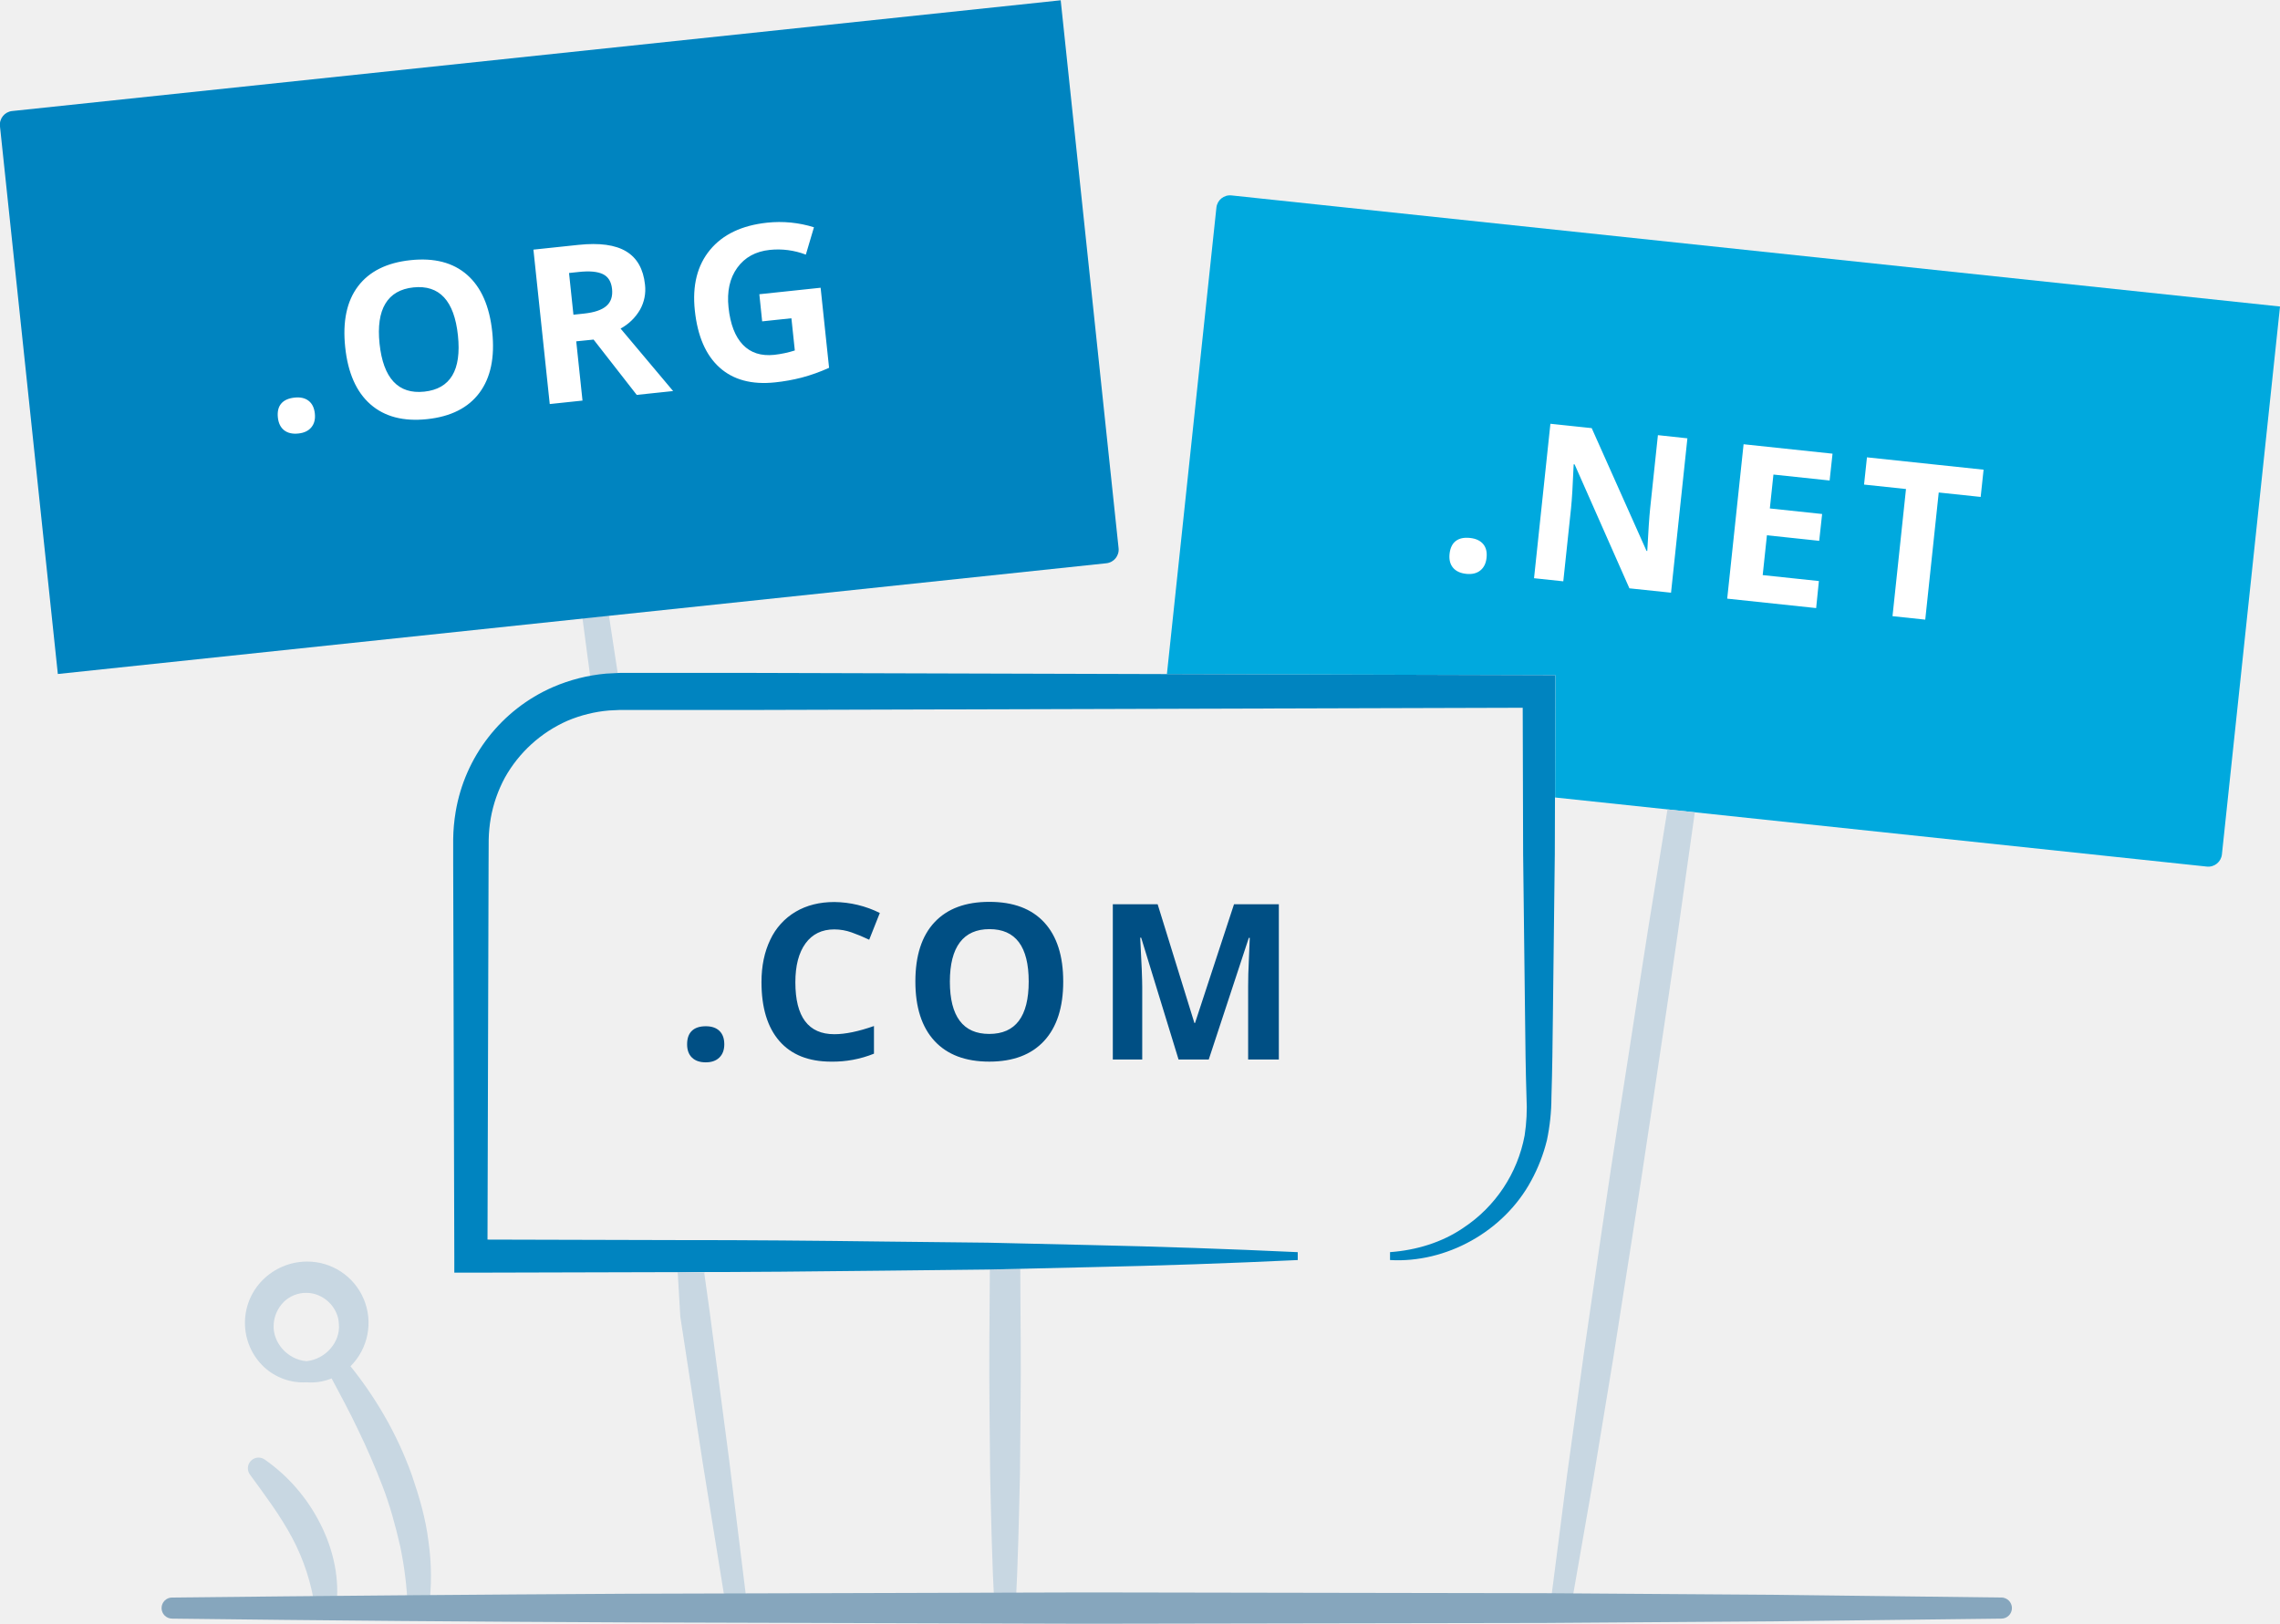
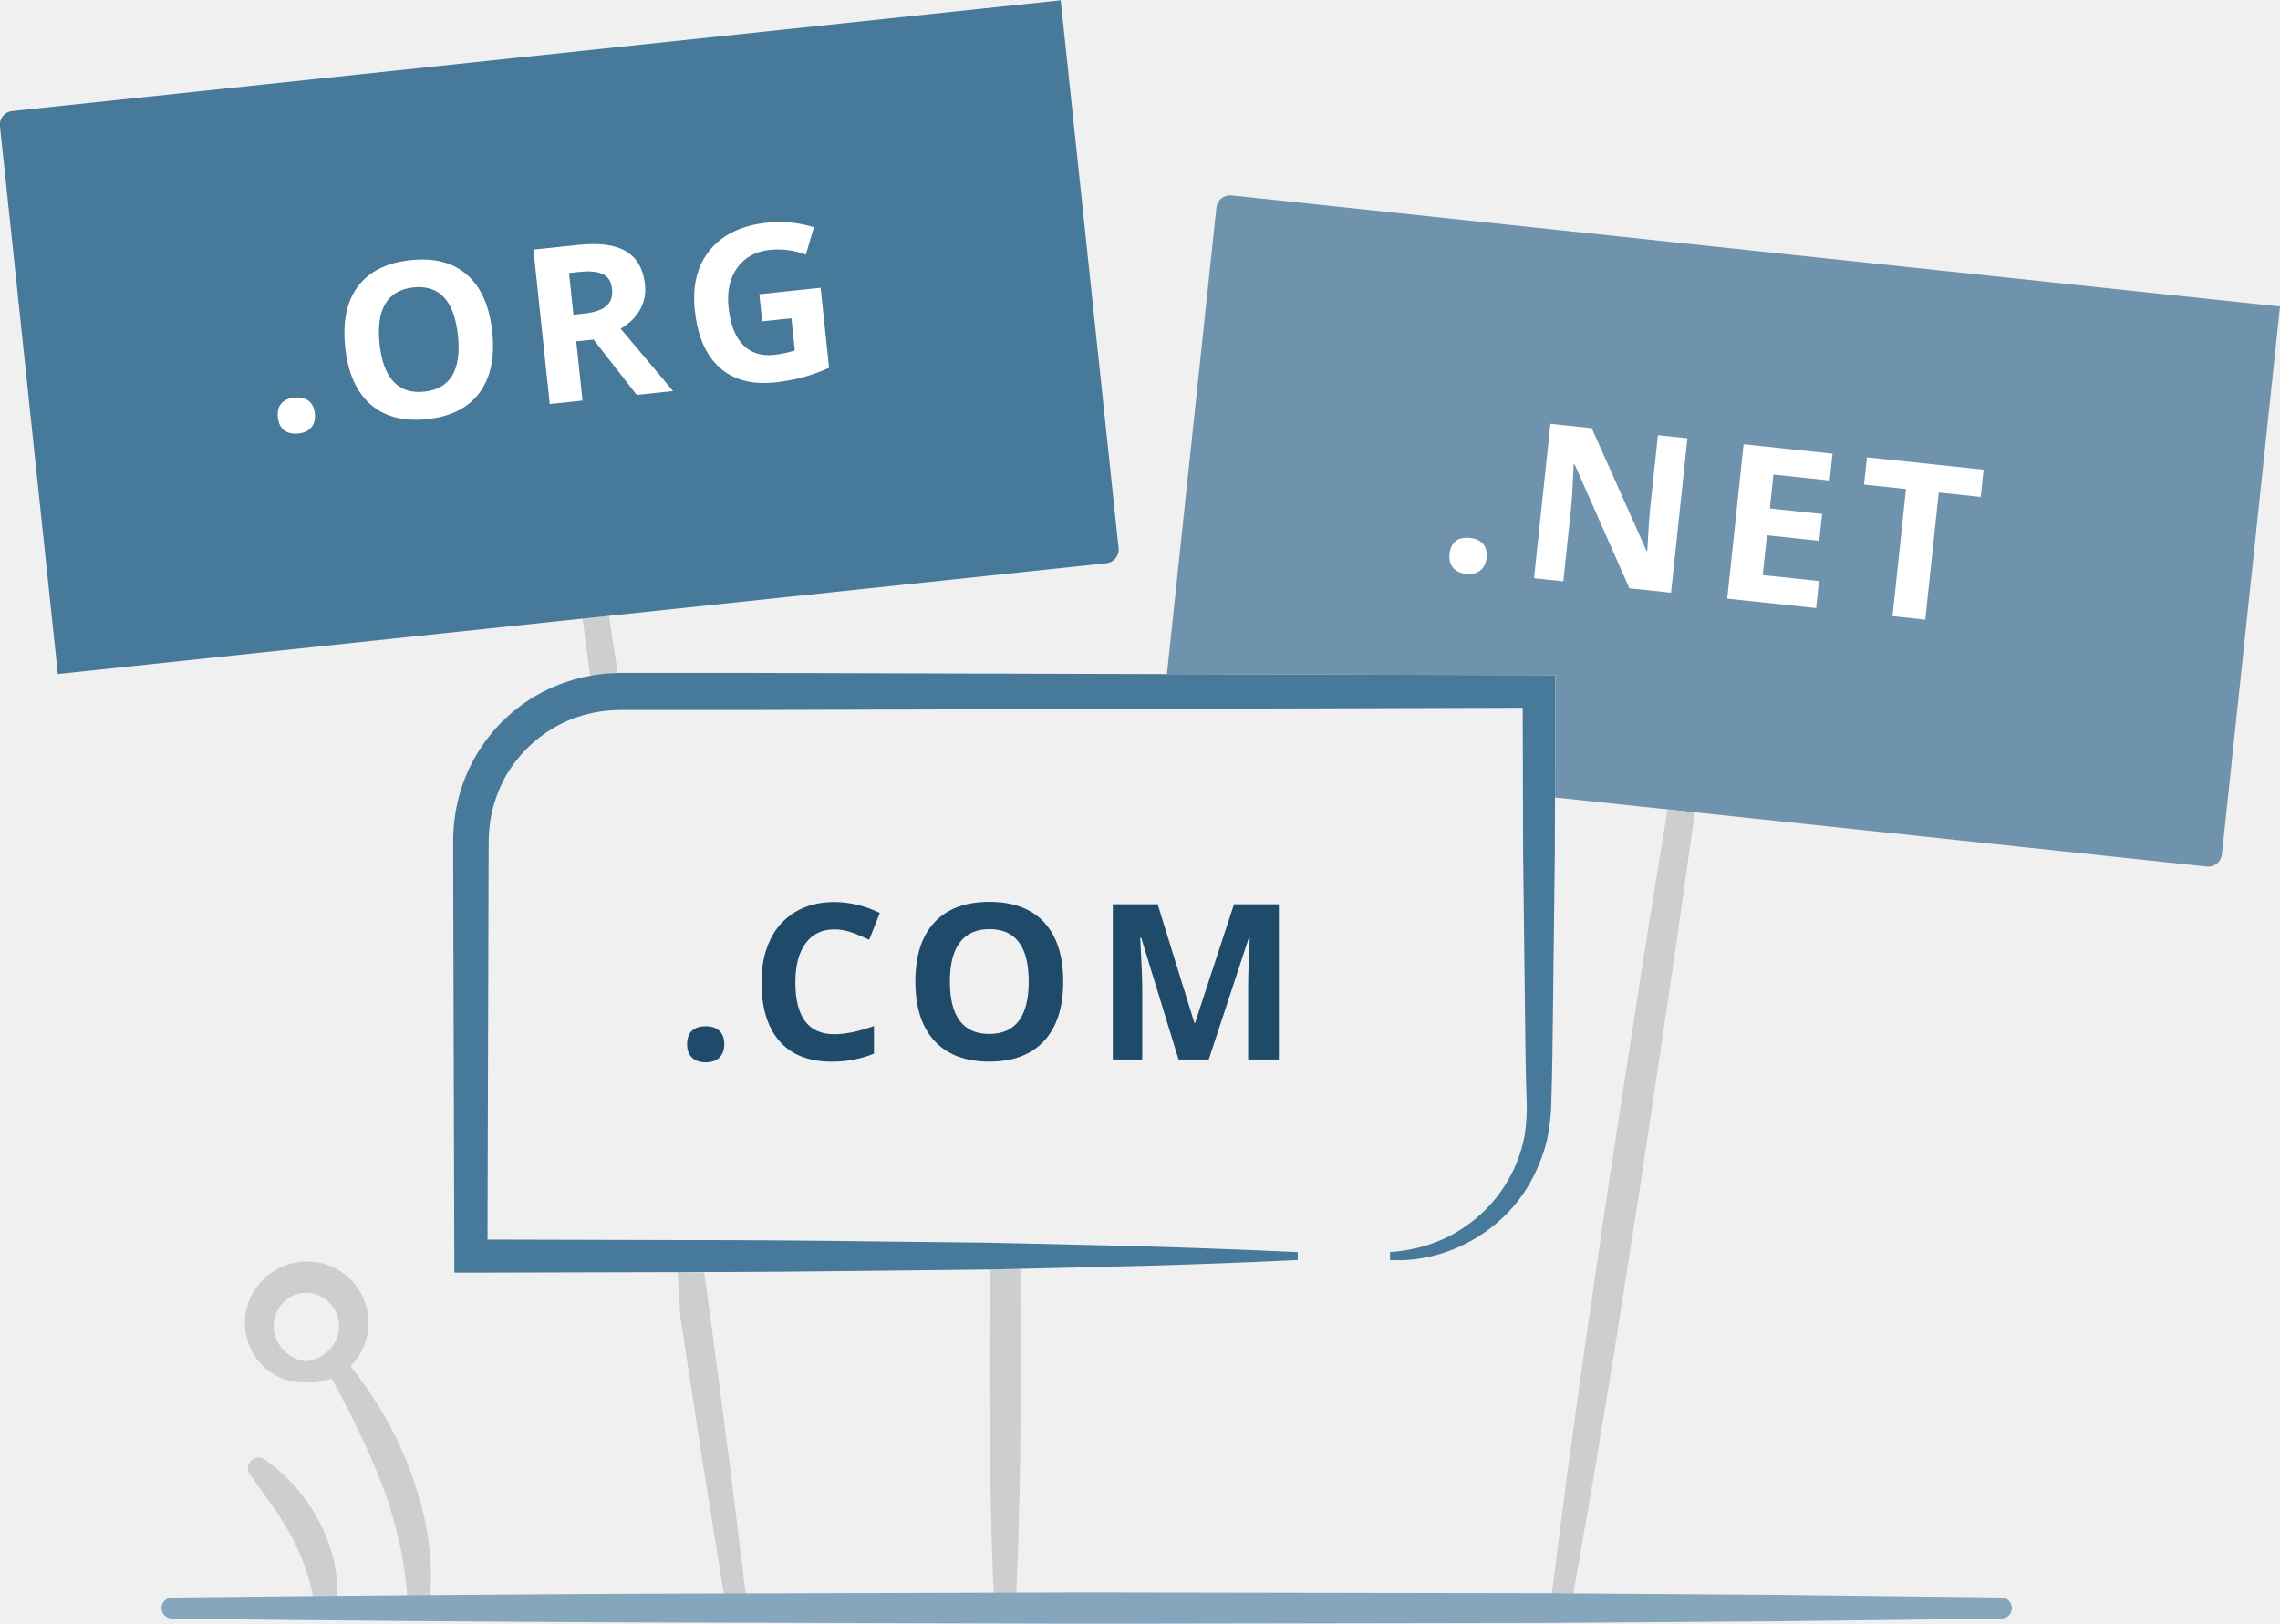
<svg xmlns="http://www.w3.org/2000/svg" viewBox="0 0 1566.21 1115.58">
-   <path d="M845.94 134.26a9.41 9.41 0 0 0-10.35 8.37l-34 320.5 255.63.73h11.22v11.15l-.21 72.9 447.73 47.47a9.41 9.41 0 0 0 10.35-8.37l39.91-376.42z" fill="#00a9de" />
-   <path d="M1138.85 596.91c-9.2 55.4-17.39 110.95-26.13 166.42s-16.54 111.08-24.72 166.63l-11.54 83.44-10.75 83.56a7.25 7.25 0 0 0 14.32 2.17l14.49-83 13.7-83.11c8.65-55.48 17.57-110.92 25.77-166.47s16.72-111.05 24.35-166.69q3-20.86 5.89-41.73l-18.78-2q-3.32 20.38-6.6 40.78zM400.13 424.83q3.94 30.21 8 60.4 9.85.06 19.7.27-4.69-31.31-9.53-62.59m82.54 579.83l-13.27-101-3.82-27.37c-7-.11-11.24-.19-18.21-.4l1.79 30.65 15.43 100.64 16.22 100.53a7.24 7.24 0 0 0 14.34-2z" fill="#c8d7e2" />
-   <path d="M8.348 76.286L728.63.2l39.765 376.436a9.41 9.41 0 0 1-8.37 10.346L39.733 463.07-.031 86.634a9.41 9.41 0 0 1 8.369-10.347z" fill="#0084c0" />
-   <path d="M679.62 920.6c-.22 30.7.3 61.41.53 92.11.68 30.7 1.33 61.41 3 92.11a7.25 7.25 0 0 0 14.49 0c1.65-30.7 2.3-61.41 3-92.11.24-30.7.75-61.41.53-92.11-.18-16.3-.2-32.6-.3-48.91l-20.91.48c-.14 16.15-.16 32.29-.34 48.43z" fill="#c8d7e2" />
-   <path d="M1057.23 463.86l-538.85-1.54h-92.63l-9.44.49a118.55 118.55 0 0 0-36.51 9.27 114 114 0 0 0-66.81 85.77 123.08 123.08 0 0 0-1.68 18.75v16.91l.77 269.43v11.44h11.38l142-.37c47.34 0 94.68-.44 142-1l71-.78 71-1.64q71-1.5 142-4.87v-5.43q-71-3.32-142-4.87l-71-1.64-71-.78c-47.34-.59-94.68-1.05-142-1l-130.58-.34.74-258.05.08-16.76a99 99 0 0 1 1.42-14.75 92.85 92.85 0 0 1 9.69-27.81 91.56 91.56 0 0 1 43-39.09 93.39 93.39 0 0 1 28.5-7.06l7.38-.36h92.61l527.7-1.51.29 100.36 1.32 111.57c.19 18.6.4 37.19 1 55.79a126.62 126.62 0 0 1-1.29 26.15 97.49 97.49 0 0 1-42.15 63.48c-14.61 10-32.26 15.33-50.31 16.66v5.43c38.28 2.23 78-19.29 97-54.54a115.51 115.51 0 0 0 10.78-27.84 143.65 143.65 0 0 0 3.09-29.35c.59-18.6.81-37.19 1-55.79l1.32-111.57.32-111.57V463.9z" fill="#0084c0" />
-   <path d="M216.34 1104.74a144.55 144.55 0 0 0-15.6-48.12c-7.95-15-18.34-28.85-29-43.46l-.07-.09a7.34 7.34 0 0 1 10.09-10.36 119.31 119.31 0 0 1 38.16 44c9.08 17.67 13.77 38.44 10.9 58.23a7.31 7.31 0 0 1-14.47 0zm77.96-45.92c-1.86-15.44-6.27-30.36-11.23-44.91a250.05 250.05 0 0 0-19.29-41.68 270.54 270.54 0 0 0-23-33.56 42.1 42.1 0 0 0-30.17-71.92 43.2 43.2 0 0 0-30.36 12.88 41.68 41.68 0 0 0 1.12 59.6 39.67 39.67 0 0 0 29.24 10.48 37.67 37.67 0 0 0 17.19-2.66c6.18 11.6 12.39 23.05 17.93 34.78 6.35 13 12 26.14 17.13 39.46s8.81 27.08 12 40.88a249.77 249.77 0 0 1 5.2 42.22v.1a7.27 7.27 0 0 0 14.46.76 165.83 165.83 0 0 0-.22-46.43zM187.99 909.98a24 24 0 0 1 7-15.57 21.91 21.91 0 0 1 15.57-6.15c11.5 0 22 9.83 22.25 21.72 1 11.8-8.88 23.81-22.25 25.23-13.43-1.12-23.43-13.26-22.56-25.22z" fill="#c8d7e2" />
+   <path d="M845.94 134.26a9.41 9.41 0 0 0-10.35 8.37l-34 320.5 255.63.73h11.22v11.15l-.21 72.9 447.73 47.47a9.41 9.41 0 0 0 10.35-8.37l39.91-376.42z" fill="#6F93AD" />
+   <path d="M1138.85 596.91c-9.2 55.4-17.39 110.95-26.13 166.42s-16.54 111.08-24.72 166.63l-11.54 83.44-10.75 83.56a7.25 7.25 0 0 0 14.32 2.17l14.49-83 13.7-83.11c8.65-55.48 17.57-110.92 25.77-166.47s16.72-111.05 24.35-166.69q3-20.86 5.89-41.73l-18.78-2q-3.32 20.38-6.6 40.78zM400.13 424.83q3.94 30.21 8 60.4 9.85.06 19.7.27-4.69-31.31-9.53-62.59m82.54 579.83l-13.27-101-3.82-27.37c-7-.11-11.24-.19-18.21-.4l1.79 30.65 15.43 100.64 16.22 100.53a7.24 7.24 0 0 0 14.34-2z" fill="#CCCED0" />
+   <path d="M8.348 76.286L728.63.2l39.765 376.436a9.41 9.41 0 0 1-8.37 10.346L39.733 463.07-.031 86.634a9.41 9.41 0 0 1 8.369-10.347z" fill="#46799A" />
+   <path d="M679.62 920.6c-.22 30.7.3 61.41.53 92.11.68 30.7 1.33 61.41 3 92.11a7.25 7.25 0 0 0 14.49 0c1.65-30.7 2.3-61.41 3-92.11.24-30.7.75-61.41.53-92.11-.18-16.3-.2-32.6-.3-48.91l-20.91.48c-.14 16.15-.16 32.29-.34 48.43z" fill="#CCCED0" />
+   <path d="M1057.23 463.86l-538.85-1.54h-92.63l-9.44.49a118.55 118.55 0 0 0-36.51 9.27 114 114 0 0 0-66.81 85.77 123.08 123.08 0 0 0-1.68 18.75v16.91l.77 269.43v11.44h11.38l142-.37c47.34 0 94.68-.44 142-1l71-.78 71-1.64q71-1.5 142-4.87v-5.43q-71-3.32-142-4.87l-71-1.64-71-.78c-47.34-.59-94.68-1.05-142-1l-130.58-.34.74-258.05.08-16.76a99 99 0 0 1 1.42-14.75 92.85 92.85 0 0 1 9.69-27.81 91.56 91.56 0 0 1 43-39.09 93.39 93.39 0 0 1 28.5-7.06l7.38-.36h92.61l527.7-1.51.29 100.36 1.32 111.57c.19 18.6.4 37.19 1 55.79a126.62 126.62 0 0 1-1.29 26.15 97.49 97.49 0 0 1-42.15 63.48c-14.61 10-32.26 15.33-50.31 16.66v5.43c38.28 2.23 78-19.29 97-54.54a115.51 115.51 0 0 0 10.78-27.84 143.65 143.65 0 0 0 3.09-29.35c.59-18.6.81-37.19 1-55.79l1.32-111.57.32-111.57V463.9z" fill="#46799A" />
+   <path d="M216.34 1104.74a144.55 144.55 0 0 0-15.6-48.12c-7.95-15-18.34-28.85-29-43.46l-.07-.09a7.34 7.34 0 0 1 10.09-10.36 119.31 119.31 0 0 1 38.16 44c9.08 17.67 13.77 38.44 10.9 58.23a7.31 7.31 0 0 1-14.47 0zm77.96-45.92c-1.86-15.44-6.27-30.36-11.23-44.91a250.05 250.05 0 0 0-19.29-41.68 270.54 270.54 0 0 0-23-33.56 42.1 42.1 0 0 0-30.17-71.92 43.2 43.2 0 0 0-30.36 12.88 41.68 41.68 0 0 0 1.12 59.6 39.67 39.67 0 0 0 29.24 10.48 37.67 37.67 0 0 0 17.19-2.66c6.18 11.6 12.39 23.05 17.93 34.78 6.35 13 12 26.14 17.13 39.46s8.81 27.08 12 40.88a249.77 249.77 0 0 1 5.2 42.22v.1a7.27 7.27 0 0 0 14.46.76 165.83 165.83 0 0 0-.22-46.43zM187.99 909.98a24 24 0 0 1 7-15.57 21.91 21.91 0 0 1 15.57-6.15c11.5 0 22 9.83 22.25 21.72 1 11.8-8.88 23.81-22.25 25.23-13.43-1.12-23.43-13.26-22.56-25.22z" fill="#CCCED0" />
  <path d="M118.23 1097.58q157.08-1.74 314.15-2.61l314.15-.9 314.15.53 157.07 1.09 157.07 1.89a7.245 7.245 0 0 1 0 14.49l-157.07 1.89-157.07 1.09-314.15.53-314.15-.9q-157.07-.65-314.15-2.61a7.245 7.245 0 0 1 0-14.49z" fill="#86a6bd" />
  <path d="M995.75 380.58q.65-6.09 4.24-8.87t9.84-2.11q6 .64 9 4.18t2.33 9.49q-.61 5.73-4.3 8.68t-9.64 2.32q-6.1-.65-9.09-4.23t-2.38-9.46zm152.14 26.63l-28.59-3-37.64-85.15-.65-.07q-.88 21.41-1.84 30.48l-5.29 49.92-20.1-2.13 11.25-106.11 28.37 3 37.65 84.34.51.05q1.1-20.79 2-29.36l5.32-50.21 20.25 2.18zm99.69 10.57l-61.1-6.48 11.25-106.08 61.1 6.48-2 18.43-38.6-4.09-2.47 23.29 35.92 3.81-2 18.43-35.92-3.81-2.9 27.36 38.6 4.09zm74.94 7.94l-22.49-2.38 9.26-87.36-28.81-3.05 2-18.72 80.11 8.49-2 18.72-28.81-3.05zM190.88 286.85q-.64-6.1 2.29-9.56t9.18-4.12q6-.64 9.66 2.21t4.27 8.79q.61 5.73-2.38 9.39t-8.94 4.28q-6.1.64-9.77-2.23t-4.31-8.76zm147.25-58.86q2.78 26.34-8.78 41.87t-35.95 18.11q-24.38 2.58-38.94-10.19t-17.33-39.26q-2.8-26.48 8.82-41.84t36.08-17.94q24.45-2.59 38.89 10.12t17.21 39.13zm-77.4 8.16q1.88 17.78 9.58 26.06t21.12 6.87q26.92-2.84 23.14-38.62t-30.56-33q-13.43 1.42-19.29 11.17t-3.99 27.52zm135.11-1.64l4.3 40.71-22.5 2.38-11.21-106.09 30.91-3.27q21.62-2.29 32.83 4.49t12.9 22.81a28.3 28.3 0 0 1-3.39 17.2 34.28 34.28 0 0 1-13.38 13l36.09 42.93-25 2.64-29.63-38zm-1.93-18.29l7.26-.77q10.67-1.13 15.37-5.22t3.9-11.71q-.8-7.54-6.32-10.19t-16.41-1.49l-6.82.72zm127.71-14.07l42.09-4.45 5.81 55a119.3 119.3 0 0 1-18.77 6.72 126.31 126.31 0 0 1-18.33 3.29q-24 2.54-38.17-10.24t-16.95-39.19q-2.72-25.69 10.46-41.61t39.23-18.68a79.28 79.28 0 0 1 32.14 3.16l-5.57 18.79a53.69 53.69 0 0 0-24.78-3.25q-14.58 1.54-22.33 12.27t-6 27.27q1.83 17.27 9.86 25.63t21.54 6.93a73 73 0 0 0 14.14-3l-2.34-22.13-20.1 2.13z" fill="#fff" />
-   <path d="M472 717.49q0-6.13 3.28-9.27t9.56-3.14q6.06 0 9.38 3.21t3.32 9.19q0 5.77-3.36 9.08t-9.34 3.32q-6.13 0-9.49-3.25t-3.35-9.14zm101.13-78.95q-12.77 0-19.77 9.59t-7 26.74q0 35.68 26.78 35.68 11.24 0 27.22-5.62v19a75.59 75.59 0 0 1-29.33 5.47q-23.28 0-35.61-14.12t-12.33-40.53q0-16.64 6.06-29.15a43.77 43.77 0 0 1 17.4-19.19q11.35-6.68 26.6-6.68a71.79 71.79 0 0 1 31.23 7.52l-7.3 18.39a121.11 121.11 0 0 0-12-5 35.92 35.92 0 0 0-11.95-2.1zm157.23 35.9q0 26.49-13.13 40.72t-37.65 14.23q-24.52 0-37.65-14.23T628.8 674.3q0-26.63 13.17-40.68t37.76-14q24.59 0 37.62 14.16t13.01 40.66zm-77.86 0q0 17.88 6.79 26.92t20.29 9q27.07 0 27.07-36t-26.92-36q-13.5 0-20.36 9.08t-6.87 27zm157.09 53.49l-25.68-83.69h-.66q1.38 25.54 1.39 34.08v49.62h-20.21V621.25h30.79l25.25 81.58h.44l26.78-81.58h30.79v106.68h-21.09v-50.49q0-3.57.11-8.25t1-24.81h-.66l-27.51 83.55z" fill="#004f84" />
+   <path d="M472 717.49q0-6.13 3.28-9.27t9.56-3.14q6.06 0 9.38 3.21t3.32 9.19q0 5.77-3.36 9.08t-9.34 3.32q-6.13 0-9.49-3.25t-3.35-9.14zm101.13-78.95q-12.77 0-19.77 9.59t-7 26.74q0 35.68 26.78 35.68 11.24 0 27.22-5.62v19a75.59 75.59 0 0 1-29.33 5.47q-23.28 0-35.61-14.12t-12.33-40.53q0-16.64 6.06-29.15a43.77 43.77 0 0 1 17.4-19.19q11.35-6.68 26.6-6.68a71.79 71.79 0 0 1 31.23 7.52l-7.3 18.39a121.11 121.11 0 0 0-12-5 35.92 35.92 0 0 0-11.95-2.1zm157.23 35.9q0 26.49-13.13 40.72t-37.65 14.23q-24.52 0-37.65-14.23T628.8 674.3q0-26.63 13.17-40.68t37.76-14q24.59 0 37.62 14.16t13.01 40.66zm-77.86 0q0 17.88 6.79 26.92t20.29 9q27.07 0 27.07-36t-26.92-36q-13.5 0-20.36 9.08t-6.87 27zm157.09 53.49l-25.68-83.69h-.66q1.38 25.54 1.39 34.08v49.62h-20.21V621.25h30.79l25.25 81.58h.44l26.78-81.58h30.79v106.68h-21.09v-50.49q0-3.57.11-8.25t1-24.81h-.66l-27.51 83.55z" fill="#204A69" />
</svg>
